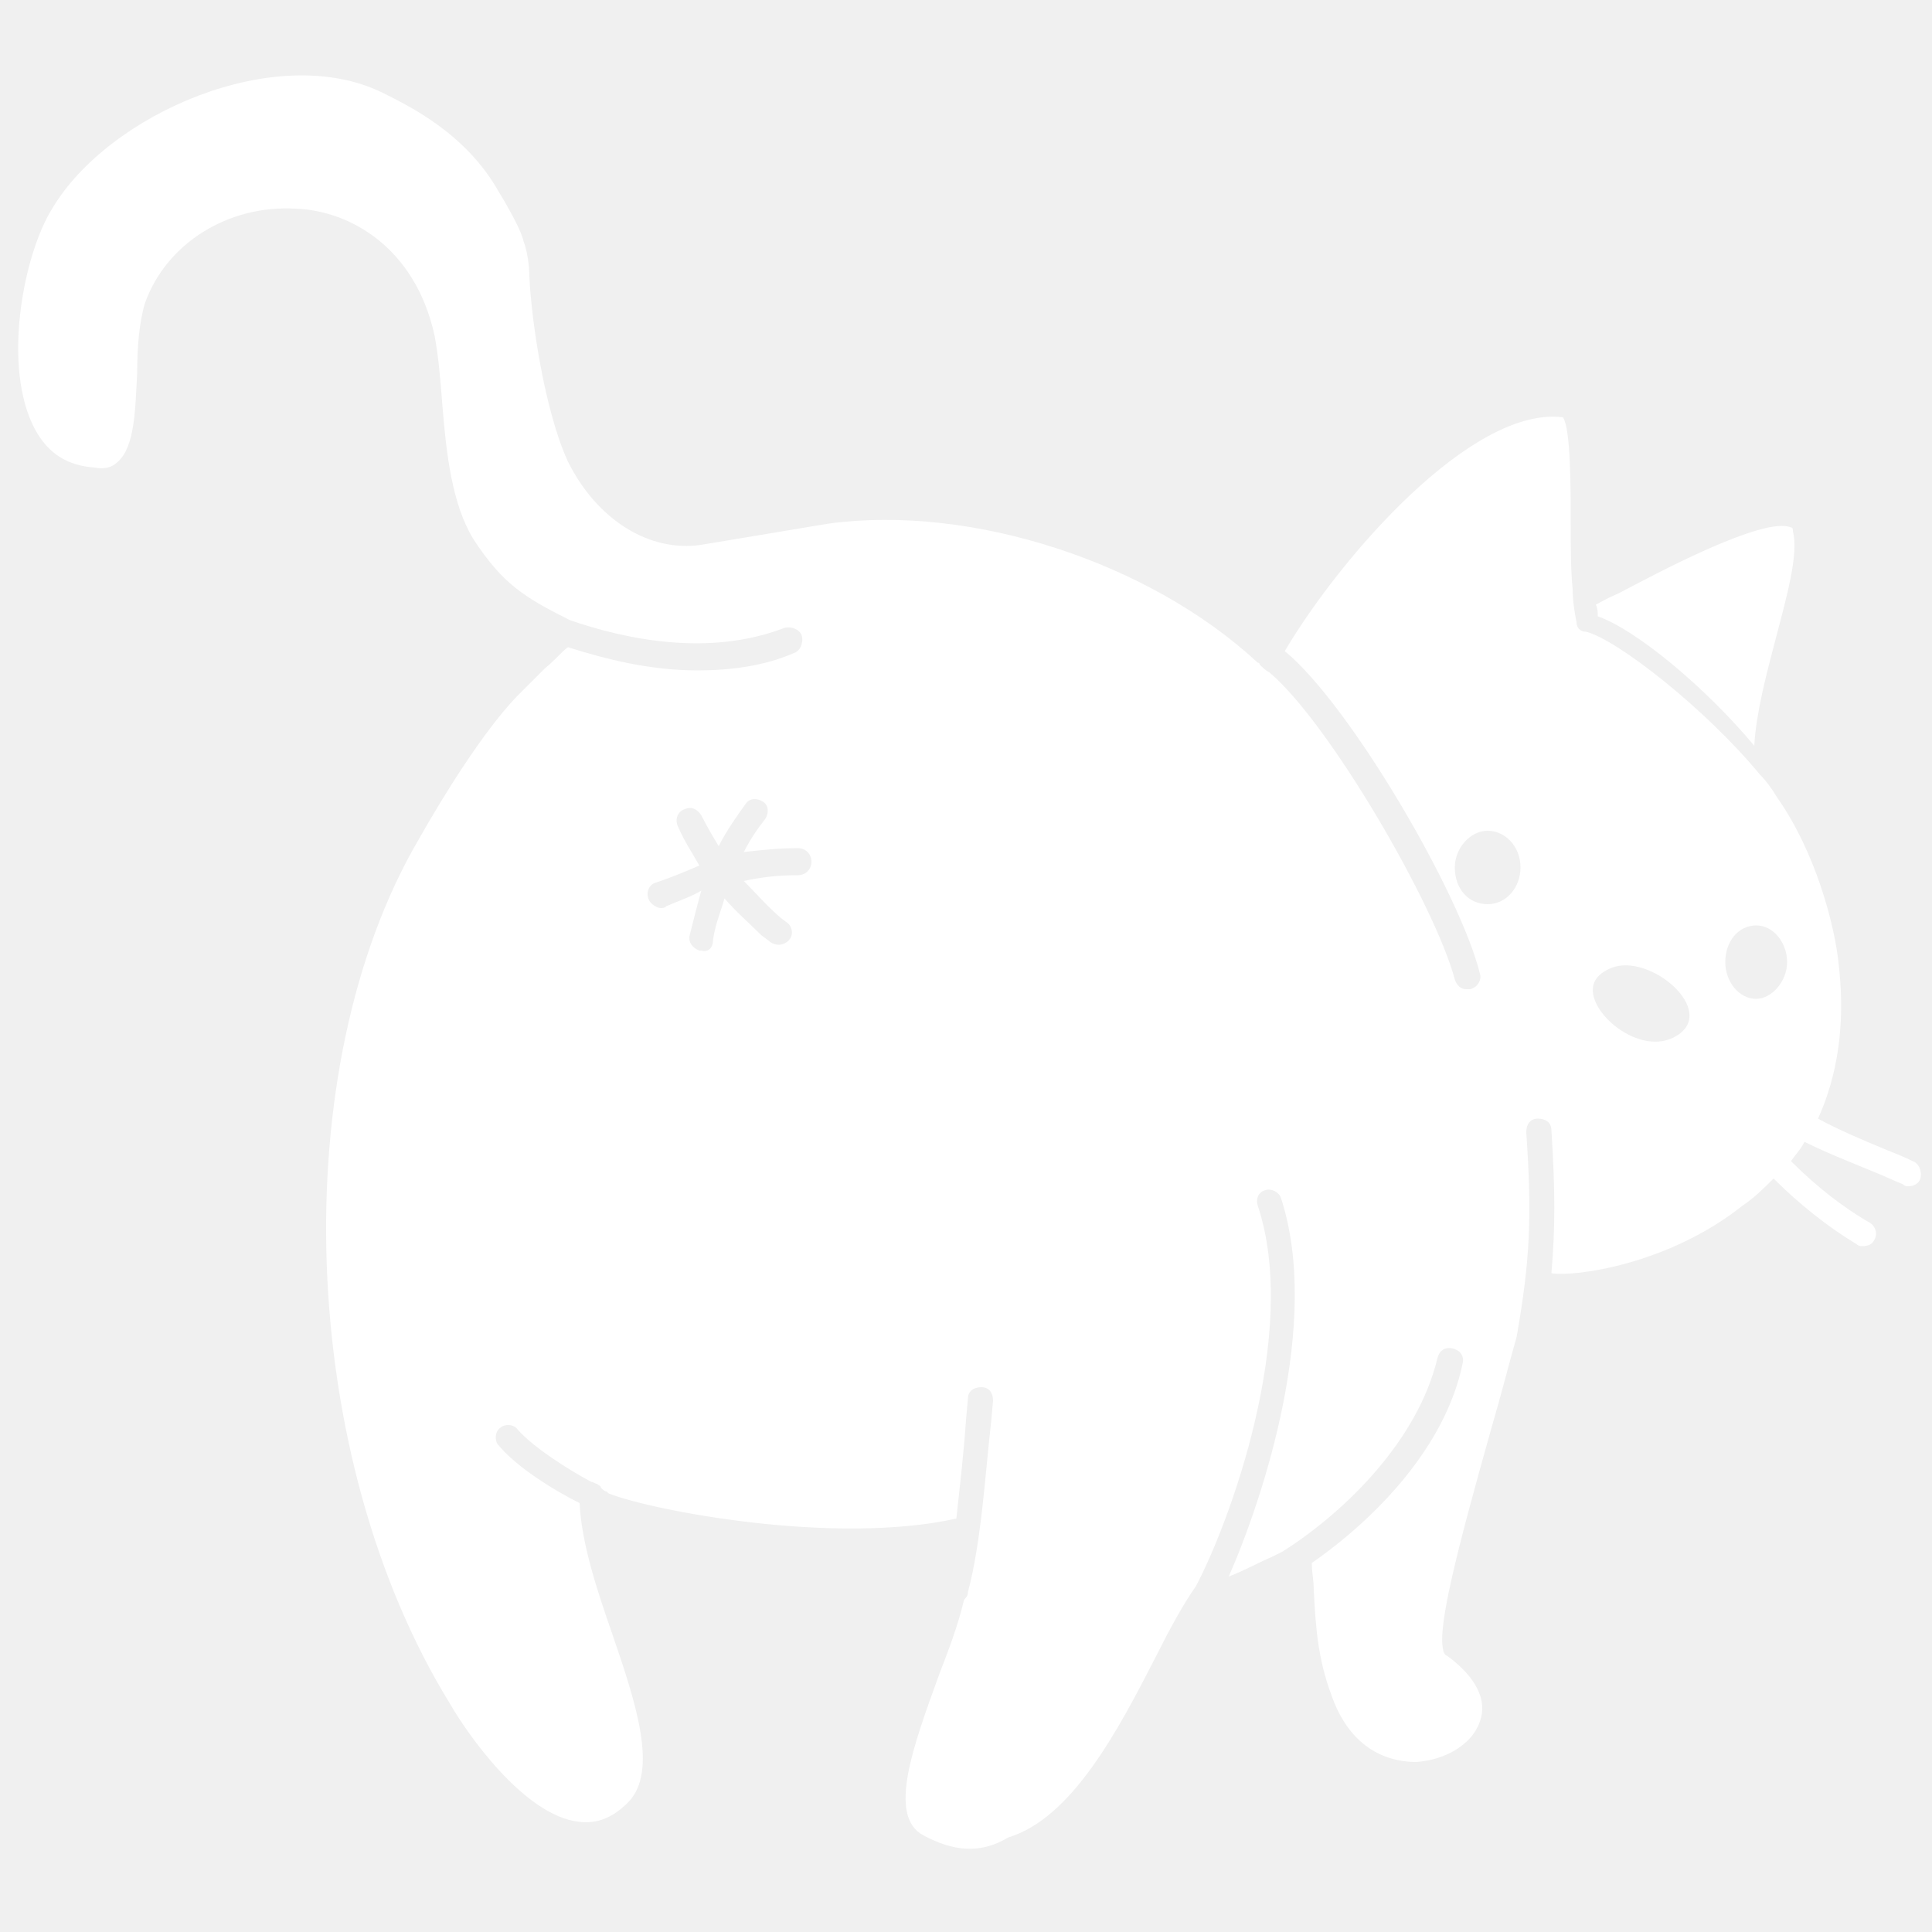
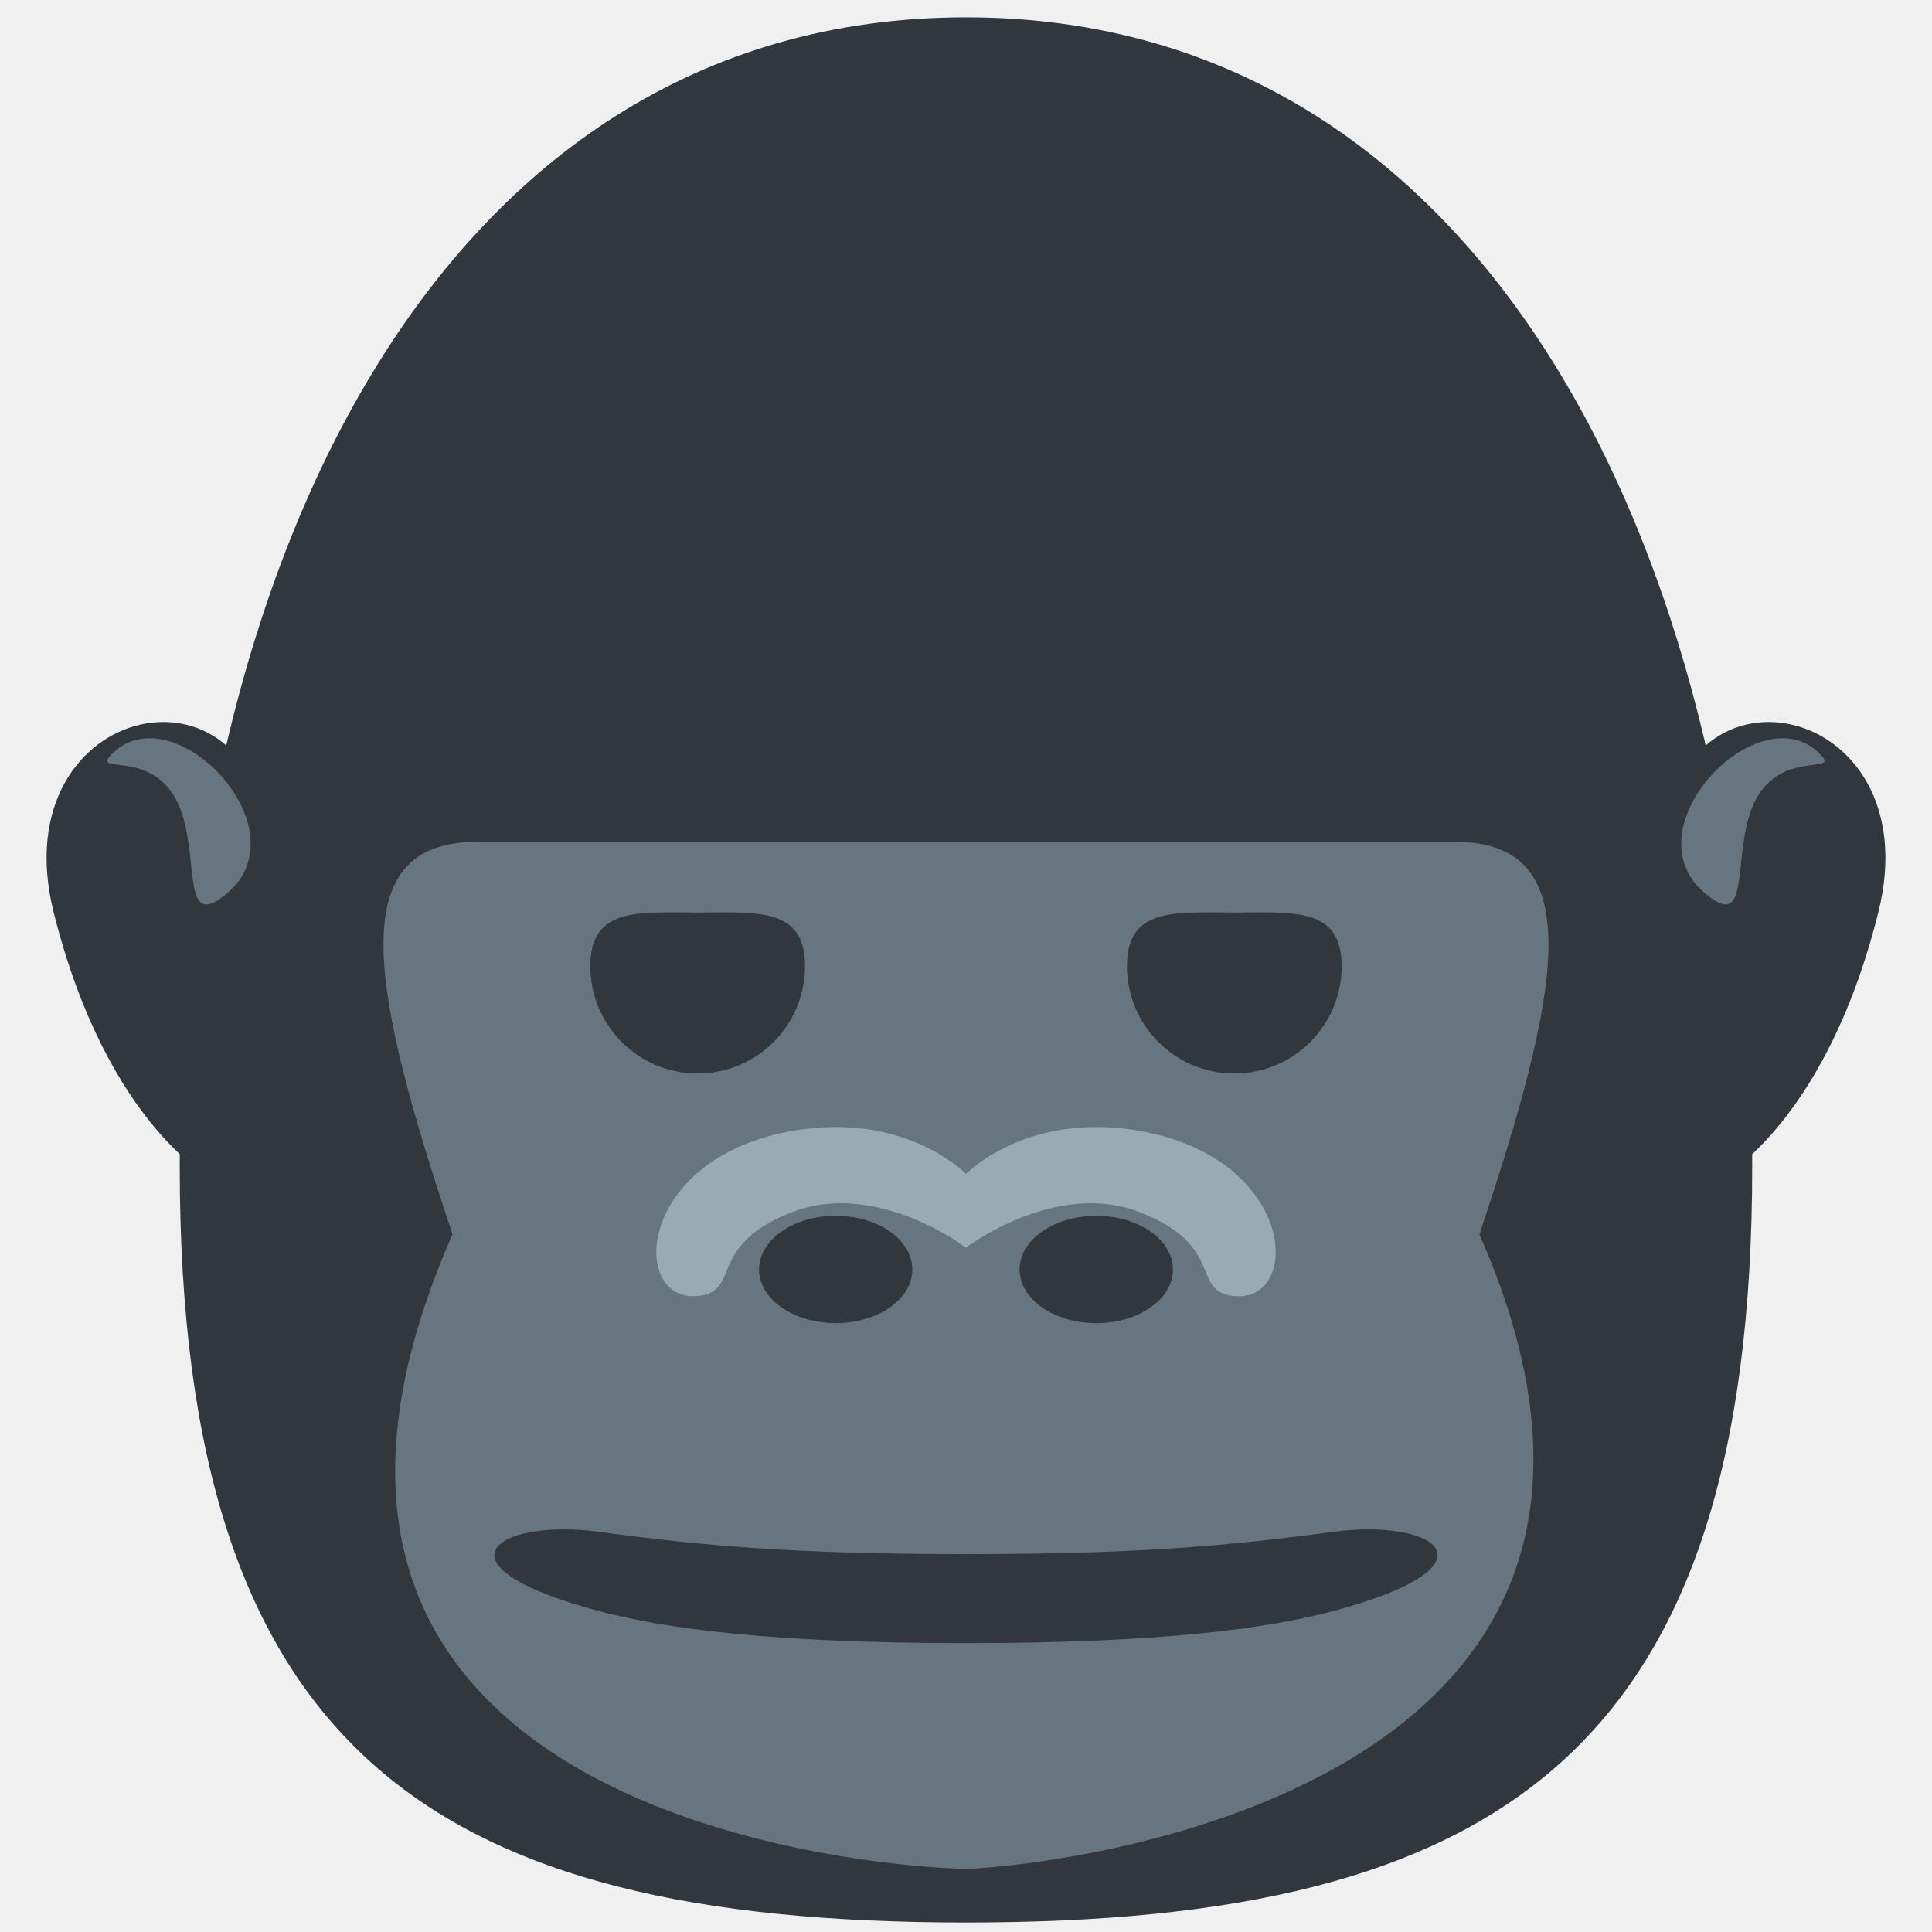
- <svg xmlns="http://www.w3.org/2000/svg" version="1.1" x="0px" y="0px" viewBox="0 0 100 100" style="enable-background:new 0 0 100 100;" xml:space="preserve">
-   <path marker-start="none" marker-end="none" style="fill-rule:evenodd;clip-rule:evenodd;fill:#FFFFFF;" d="M47.8,95c-1.9-1-0.5-4.7,0.8-8.3c0.5-1.3,1-2.6,1.3-3.9  c0.1-0.1,0.2-0.2,0.2-0.4c0.7-2.6,0.9-6.2,1.2-8.8l0.1-1.1c0-0.4-0.2-0.7-0.6-0.7c-0.4,0-0.7,0.2-0.7,0.6L50,73.5  c-0.1,1.5-0.3,3.3-0.5,5.1c-6.3,1.4-15.7-0.4-18-1.3c0,0-0.1-0.1-0.1-0.1c-0.1,0-0.2-0.1-0.3-0.2c0-0.1-0.1-0.1-0.2-0.2c0,0,0,0,0,0  c-0.1,0-0.2-0.1-0.3-0.1c0,0,0,0,0,0c-1.3-0.7-3-1.8-3.8-2.7c-0.2-0.3-0.7-0.3-0.9-0.1c-0.3,0.2-0.3,0.7-0.1,0.9  c0.9,1.1,2.8,2.3,4.2,3c0.1,2.1,0.9,4.5,1.7,6.8c1.2,3.5,2.4,7.1,0.8,8.7c-0.8,0.8-1.6,1.1-2.5,1c-2.9-0.3-5.9-4.7-6.7-6.1  c-7.9-12.8-8.6-32.9-1.6-44.8c1.3-2.3,3.3-5.5,5-7.3c0.4-0.4,0.9-0.9,1.5-1.5c0.6-0.5,0.9-0.9,1.2-1.1c1.9,0.6,4.2,1.2,6.7,1.2  c1.6,0,3.4-0.2,5-0.9c0.3-0.1,0.5-0.5,0.4-0.9c-0.1-0.3-0.5-0.5-0.9-0.4c-3.9,1.5-8.2,0.6-11.1-0.4c0,0,0,0,0,0  c-2.4-1.2-3.5-1.9-5-4.2c-1.1-1.8-1.4-4.4-1.6-6.9c-0.1-1.3-0.2-2.5-0.4-3.6c-1-4.6-4.4-6.5-7.2-6.6c-3.5-0.2-6.7,1.8-7.8,4.9  c-0.3,1-0.4,2.3-0.4,3.6c-0.1,1.8-0.1,3.8-1,4.6c-0.3,0.3-0.7,0.4-1.2,0.3c-1.4-0.1-2.4-0.7-3.1-2c-1.7-3.2-0.6-9,0.9-11.4  c2.9-4.9,11.6-8.7,17.1-6c1.4,0.7,4.3,2.1,6,5.1l0.3,0.5c0.4,0.7,0.9,1.6,1,2.1c0.2,0.5,0.3,1.3,0.3,1.8c0.1,2.3,0.8,7,2,9.6  c1.5,3,4.2,4.7,6.9,4.3l6.6-1.1c7.4-1,16.6,2,22.2,7.2c0,0,0.1,0,0.1,0.1c0.1,0.1,0.3,0.3,0.5,0.4c3.1,2.6,8.6,12.1,9.6,15.9  c0.1,0.3,0.3,0.5,0.6,0.5c0.1,0,0.1,0,0.2,0c0.4-0.1,0.6-0.5,0.5-0.8c-1-4.1-6.7-13.9-10.1-16.7c0,0,0,0,0,0  c2.9-4.9,9.7-12.7,14.4-12.1c0.4,0.6,0.4,3.6,0.4,5.6c0,1.1,0,2.3,0.1,3.3c0,0.6,0.1,1.2,0.2,1.7c0,0.3,0.2,0.5,0.5,0.5  c1.6,0.4,6.2,4,9,7.4c0.3,0.3,0.6,0.7,0.9,1.2c1.9,2.7,3,6.5,3.2,8.9c0.3,2.9-0.1,5.5-1.1,7.7c1.1,0.6,2.3,1.1,3.5,1.6  c0.5,0.2,1,0.4,1.4,0.6c0.3,0.1,0.5,0.5,0.4,0.9c-0.1,0.3-0.4,0.4-0.6,0.4c-0.1,0-0.2,0-0.3-0.1c-0.5-0.2-0.9-0.4-1.4-0.6  c-1.2-0.5-2.5-1-3.7-1.6c-0.2,0.4-0.5,0.7-0.7,1c1.3,1.3,2.7,2.4,4.1,3.2c0.3,0.2,0.4,0.6,0.2,0.9c-0.1,0.2-0.3,0.3-0.6,0.3  c-0.1,0-0.2,0-0.3-0.1c-1.5-0.9-3-2.1-4.3-3.4c-0.5,0.5-1,1-1.6,1.4c-3.9,3.1-8.8,3.7-9.9,3.5c0.2-2.3,0.2-4.3,0-7.4  c0-0.4-0.3-0.6-0.7-0.6c-0.4,0-0.6,0.3-0.6,0.7c0.3,4.4,0.2,6.6-0.5,10.6c0,0,0,0,0,0c-0.4,1.4-0.8,3-1.3,4.7  c-1.8,6.4-2.8,10.3-2.5,11.5c0,0.1,0.1,0.3,0.2,0.3c1.5,1.1,2.1,2.3,1.7,3.4c-0.4,1.2-1.8,2-3.3,2.1c-1,0-3.3-0.3-4.4-3.5  c-0.7-1.9-0.8-3.5-0.9-5.4c0-0.5-0.1-0.9-0.1-1.4c3.3-2.3,6.9-6,7.8-10.3c0.1-0.4-0.1-0.7-0.5-0.8c-0.4-0.1-0.7,0.1-0.8,0.5  c-1,4.2-4.7,7.9-8,10c-0.2,0.1-0.4,0.2-0.6,0.3c-0.5,0.2-1.4,0.7-2.2,1c1.8-4.1,4.8-13.2,2.7-19.6c-0.1-0.3-0.5-0.5-0.8-0.4  c-0.4,0.1-0.5,0.5-0.4,0.8c2.2,6.6-1.5,16.5-3.2,19.7c0,0,0,0,0,0c-0.7,1-1.4,2.3-2.1,3.7c-1.9,3.7-4.3,8.3-7.6,9.3  C50.7,96,49.3,95.8,47.8,95z M86.8,53.6c2.1-1.3-1.4-4.3-3.4-3.5c-0.5,0.2-0.8,0.5-0.9,0.8C82,52.3,84.9,54.8,86.8,53.6z M92.5,49.8  c0-1-0.7-1.9-1.6-1.9c-0.9,0-1.6,0.8-1.6,1.9c0,1,0.7,1.9,1.6,1.9C91.7,51.7,92.5,50.8,92.5,49.8z M36.9,48.7  c0.1-0.8,0.4-1.5,0.6-2.2c0.6,0.7,1.3,1.3,1.9,1.9l0.4,0.3c0.1,0.1,0.3,0.2,0.5,0.2c0.2,0,0.4-0.1,0.5-0.2c0.3-0.3,0.2-0.7,0-0.9  l-0.4-0.3c-0.7-0.6-1.3-1.3-1.9-1.9c0.9-0.2,1.8-0.3,2.8-0.3c0.4,0,0.7-0.3,0.7-0.7c0-0.4-0.3-0.7-0.7-0.7c-1,0-1.9,0.1-2.8,0.2  c0.3-0.6,0.7-1.2,1.1-1.7c0.2-0.3,0.2-0.7-0.1-0.9c-0.3-0.2-0.7-0.2-0.9,0.1c-0.5,0.7-1,1.4-1.4,2.2c-0.3-0.5-0.6-1-0.9-1.6  c-0.2-0.3-0.5-0.5-0.9-0.3c-0.3,0.1-0.5,0.5-0.3,0.9c0.3,0.7,0.7,1.3,1.1,2c-0.7,0.3-1.4,0.6-2.3,0.9c-0.3,0.1-0.5,0.5-0.3,0.9  c0.1,0.2,0.4,0.4,0.6,0.4c0.1,0,0.2,0,0.3-0.1c0.7-0.3,1.3-0.5,1.8-0.8c-0.2,0.7-0.4,1.5-0.6,2.3c-0.1,0.4,0.2,0.7,0.5,0.8  c0,0,0.1,0,0.1,0C36.6,49.3,36.9,49.1,36.9,48.7z M78.7,44.9c0-1.1-0.8-1.9-1.7-1.9c-0.9,0-1.7,0.9-1.7,1.9c0,1.1,0.7,1.9,1.7,1.9  C78,46.8,78.7,45.9,78.7,44.9z M82.7,31.9c0-0.2,0-0.4-0.1-0.6c0.2-0.1,0.5-0.3,1.2-0.6c1.9-1,7.5-4,8.9-3.4c0.1,0,0.1,0.1,0.1,0.2  c0.3,1.2-0.3,3.3-0.9,5.6c-0.5,1.9-1,3.8-1.1,5.5C88.3,35.6,84.7,32.6,82.7,31.9z" />
+ <svg xmlns="http://www.w3.org/2000/svg" viewBox="0 0 36 36">
+   <path fill="#31373D" d="M5 16c0-4-5-3-4 1s3 5 3 5l1-6zm26 0c0-4 5-3 4 1s-3 5-3 5l-1-6z" />
+   <path fill="#31373D" d="M32.65 21.736c0 10.892-4.691 14.087-14.65 14.087-9.958 0-14.651-3.195-14.651-14.087S8.042.323 18 .323c9.959 0 14.65 10.521 14.65 21.413z" />
+   <path fill="#66757F" d="M27.567 23c1.49-4.458 2.088-7.312-.443-7.312H8.876c-2.532 0-1.933 2.854-.444 7.312C3.504 34.201 17.166 34.823 18 34.823S32.303 33.764 27.567 23z" />
+   <path fill="#31373D" d="M15 18.003c0 1.105-.896 2-2 2s-2-.895-2-2c0-1.104.896-1 2-1s2-.105 2 1zm10 0c0 1.105-.896 2-2 2s-2-.895-2-2c0-1.104.896-1 2-1s2-.105 2 1z" />
+   <ellipse fill="#31373D" cx="15.572" cy="23.655" rx="1.428" ry="1" />
+   <path fill="#31373D" d="M21.856 23.655c0 .553-.639 1-1.428 1-.79 0-1.429-.447-1.429-1 0-.553.639-1 1.429-1s1.428.448 1.428 1z" />
+   <path fill="#99AAB5" d="M21.02 21.04c-1.965-.26-3.02.834-3.02.834s-1.055-1.094-3.021-.834c-3.156.417-3.285 3.287-1.939 3.105.766-.104.135-.938 1.713-1.556 1.579-.616 3.247.66 3.247.66s1.667-1.276 3.246-.659.947 1.452 1.714 1.556c1.346.181 1.218-2.689-1.94-3.106z" />
+   <path fill="#31373D" d="M24.835 30.021c-1.209.323-3.204.596-6.835.596s-5.625-.272-6.835-.596c-3.205-.854-1.923-1.735 0-1.477 1.923.259 3.631.415 6.835.415 3.205 0 4.914-.156 6.835-.415 1.923-.258 3.204.623 0 1.477z" />
+   <path fill="#66757F" d="M4.253 16.625c1.403-1.225-1.078-3.766-2.196-2.544-.341.373.921-.188 1.336 1.086.308.942.001 2.208.86 1.458zm27.493 0c-1.402-1.225 1.078-3.766 2.196-2.544.341.373-.921-.188-1.337 1.086-.306.942 0 2.208-.859 1.458z" />
</svg>
